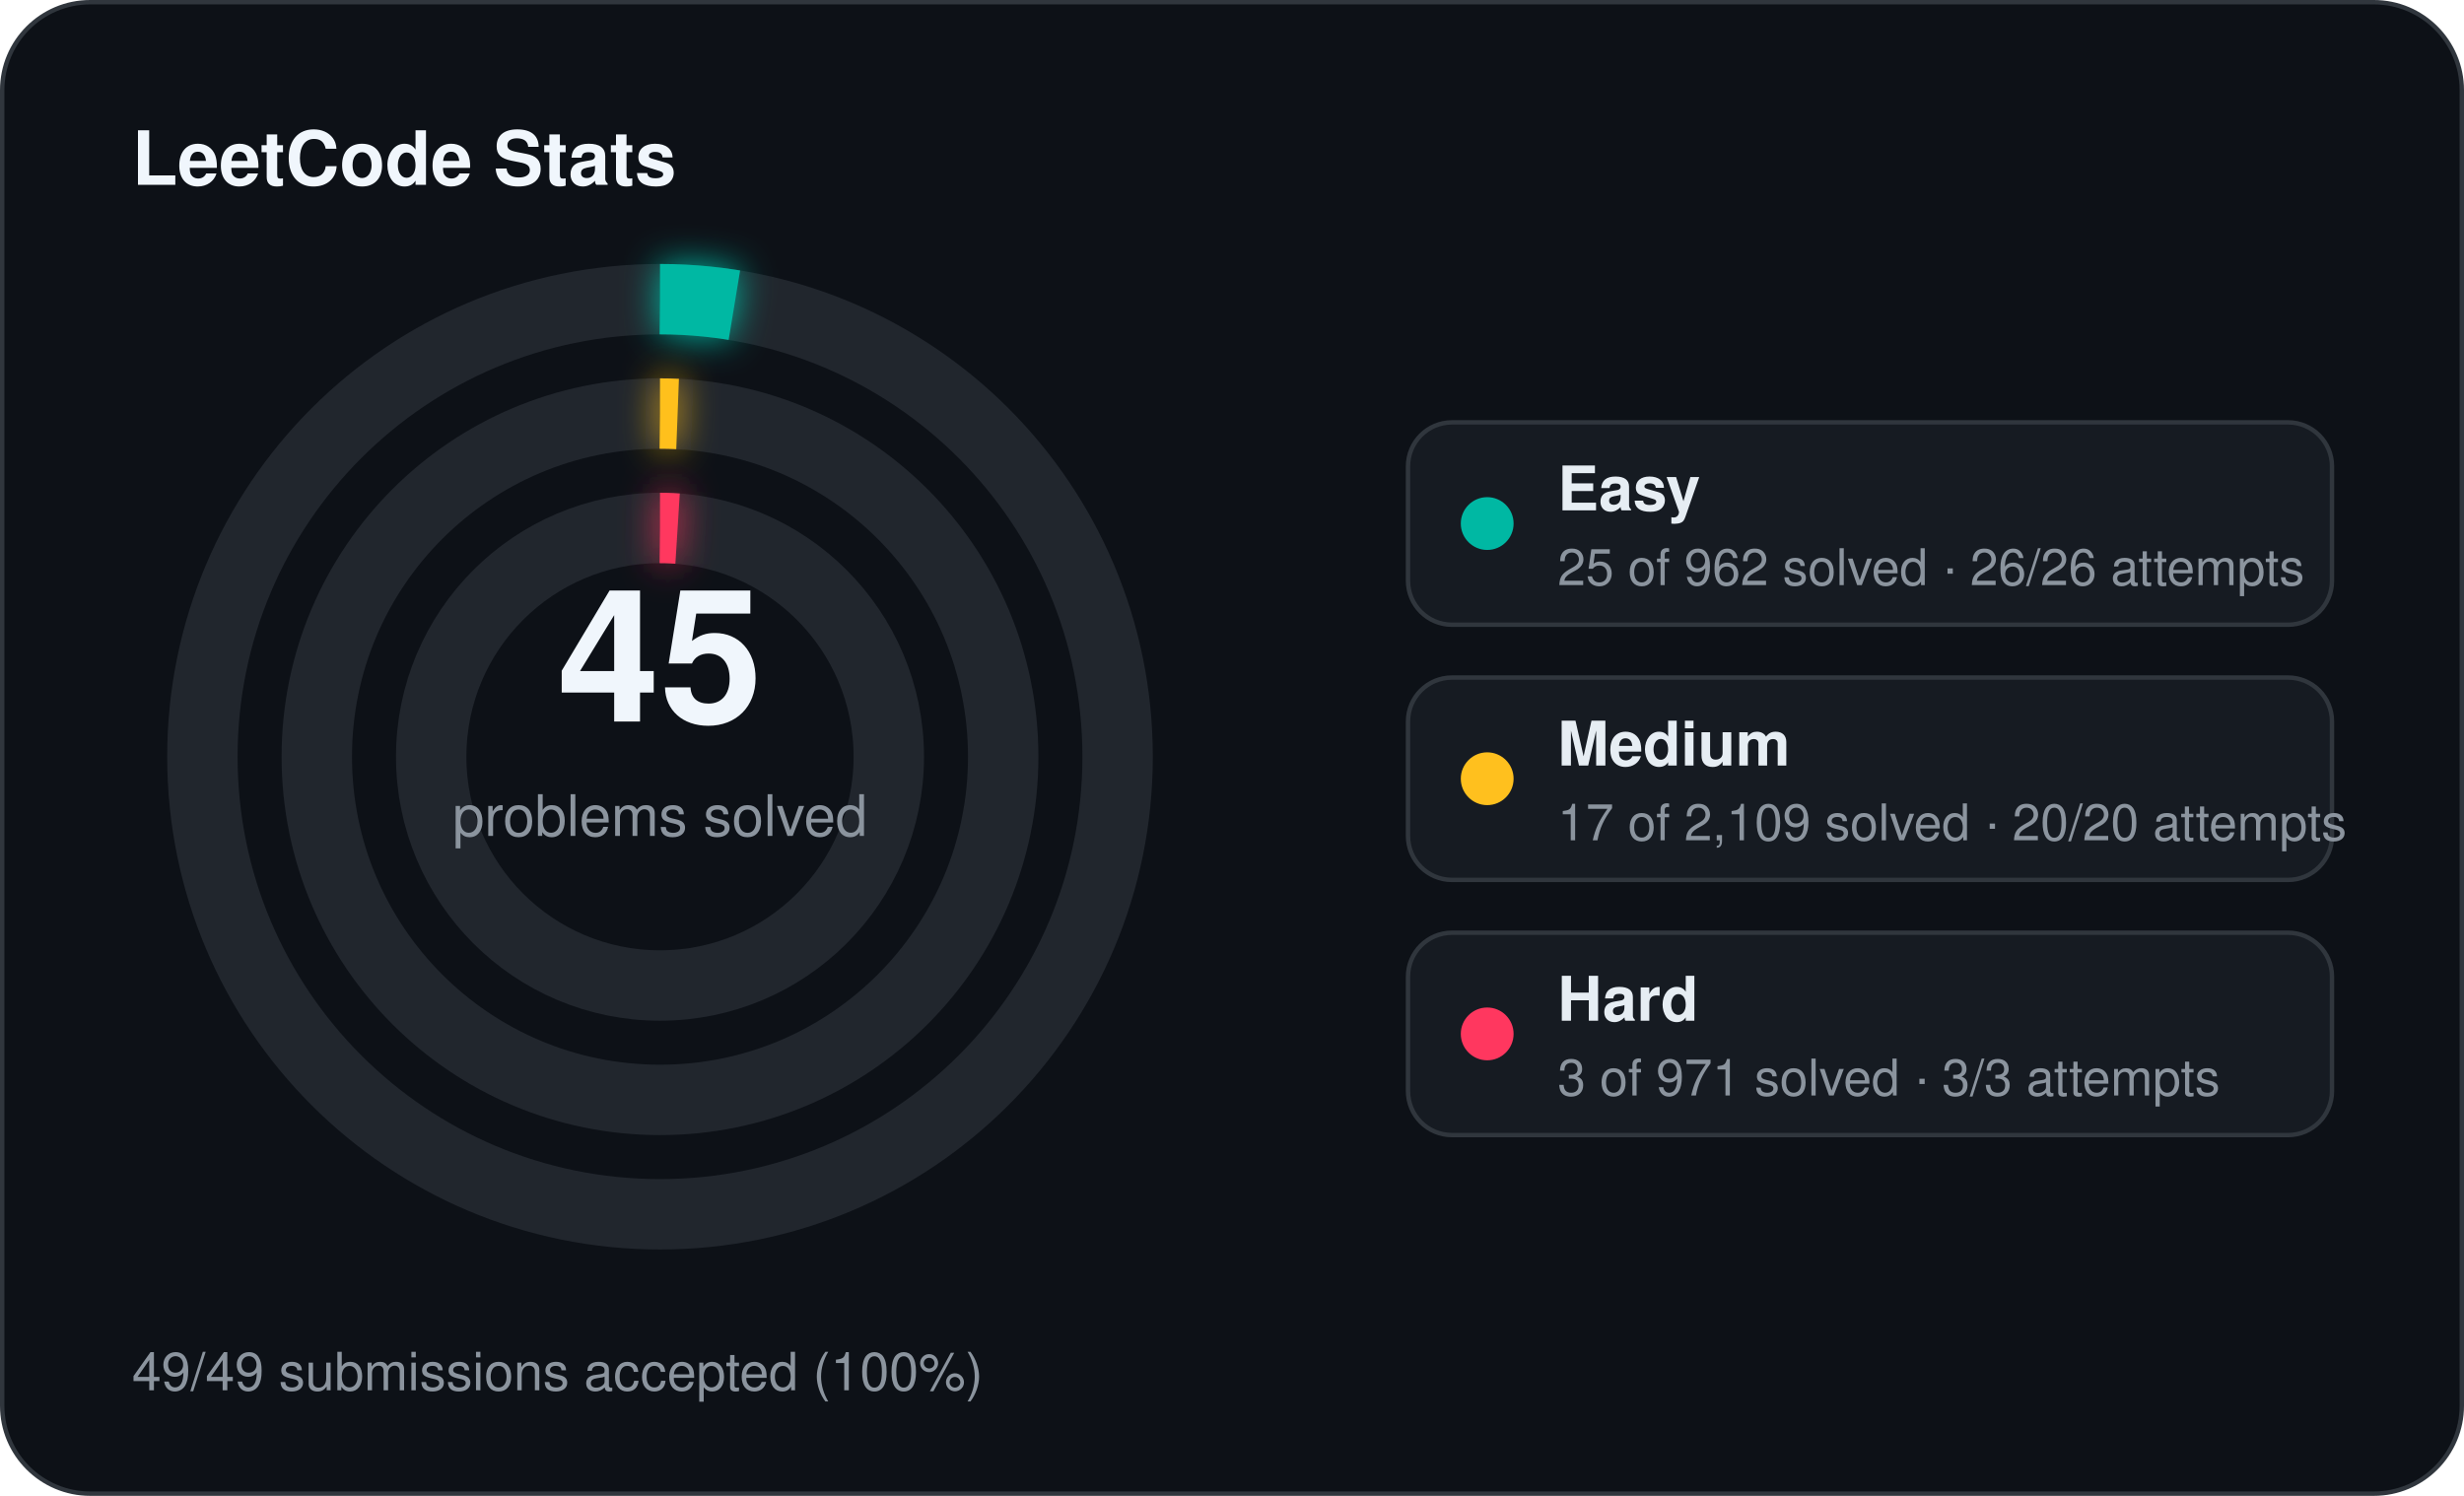
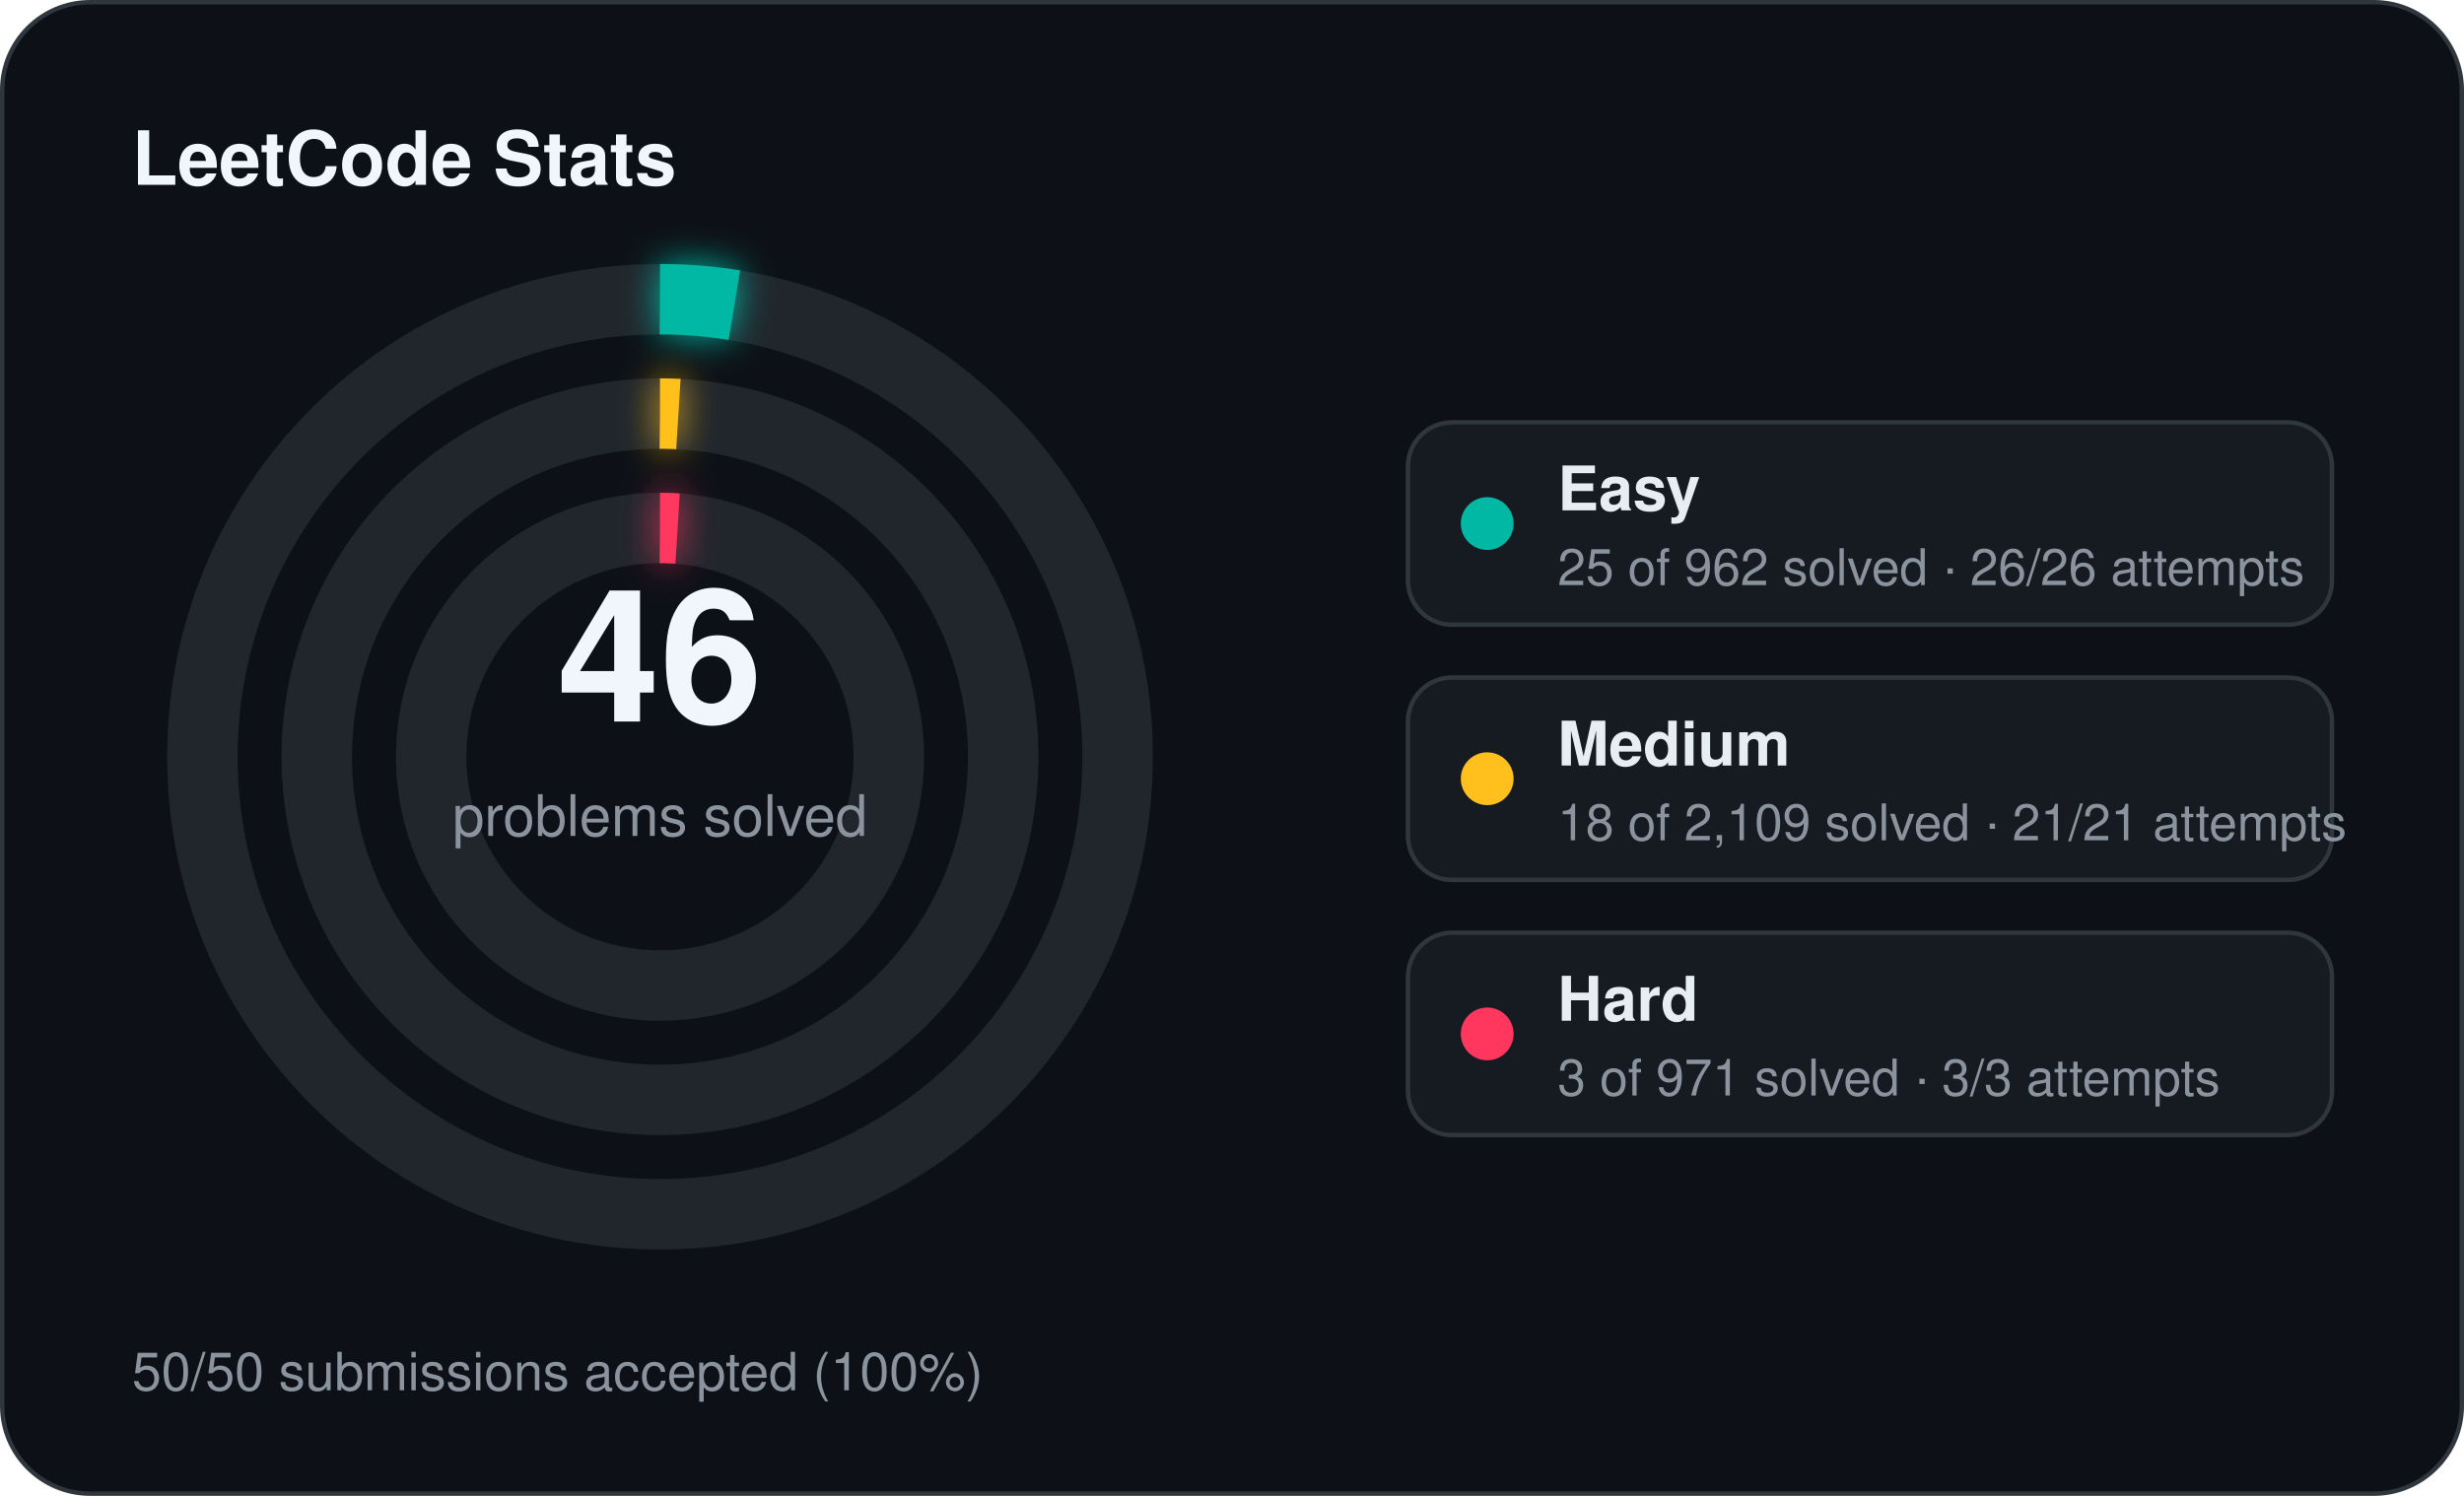
<svg xmlns="http://www.w3.org/2000/svg" width="560" height="340" viewBox="0 0 560 340">
  <defs>
    <filter id="stats-glow" x="-60%" y="-60%" width="220%" height="220%">
      <feGaussianBlur stdDeviation="4" result="blur" />
      <feMerge>
        <feMergeNode in="blur" />
        <feMergeNode in="SourceGraphic" />
      </feMerge>
    </filter>
  </defs>
  <rect x="0.5" y="0.5" width="559" height="339" rx="20" fill="#0d1117" stroke="#30363d" stroke-width="1" />
  <text x="30" y="42" fill="#f0f6fc" font-family="Segoe UI, Helvetica, Arial, sans-serif" font-size="17" font-weight="700">LeetCode Stats</text>
  <circle cx="150" cy="172" r="104" fill="none" stroke="#21262d" stroke-width="16" />
  <circle cx="150" cy="172" r="104" fill="none" stroke="#00b8a3" stroke-width="16" stroke-linecap="butt" stroke-dasharray="16.98 653.45" transform="rotate(-90 150 172)" filter="url(#stats-glow)" />
  <circle cx="150" cy="172" r="78" fill="none" stroke="#21262d" stroke-width="16" />
-   <circle cx="150" cy="172" r="78" fill="none" stroke="#ffc01e" stroke-width="16" stroke-linecap="butt" stroke-dasharray="4.00 490.09" transform="rotate(-90 150 172)" filter="url(#stats-glow)" />
+   <circle cx="150" cy="172" r="78" fill="none" stroke="#ffc01e" stroke-width="16" stroke-linecap="butt" stroke-dasharray="4.18 490.09" transform="rotate(-90 150 172)" filter="url(#stats-glow)" />
  <circle cx="150" cy="172" r="52" fill="none" stroke="#21262d" stroke-width="16" />
  <circle cx="150" cy="172" r="52" fill="none" stroke="#ff375f" stroke-width="16" stroke-linecap="butt" stroke-dasharray="4.00 326.73" transform="rotate(-90 150 172)" filter="url(#stats-glow)" />
-   <text x="150" y="164" text-anchor="middle" fill="#f0f6fc" font-family="Segoe UI, Helvetica, Arial, sans-serif" font-size="42" font-weight="700">45</text>
+   <text x="150" y="164" text-anchor="middle" fill="#f0f6fc" font-family="Segoe UI, Helvetica, Arial, sans-serif" font-size="42" font-weight="700">46</text>
  <text x="150" y="190" text-anchor="middle" fill="#8b949e" font-family="Segoe UI, Helvetica, Arial, sans-serif" font-size="13">problems solved</text>
  <rect x="320" y="96" width="210" height="46" rx="10" fill="#161b22" stroke="#30363d" stroke-width="1" />
  <circle cx="338" cy="119" r="6" fill="#00b8a3" />
  <text x="354" y="116" fill="#e6edf3" font-family="Segoe UI, Helvetica, Arial, sans-serif" font-size="14" font-weight="600">Easy</text>
  <text x="354" y="133" fill="#8b949e" font-family="Segoe UI, Helvetica, Arial, sans-serif" font-size="11.5">25 of 962 solved · 26/26 attempts</text>
  <rect x="320" y="154" width="210" height="46" rx="10" fill="#161b22" stroke="#30363d" stroke-width="1" />
  <circle cx="338" cy="177" r="6" fill="#ffc01e" />
  <text x="354" y="174" fill="#e6edf3" font-family="Segoe UI, Helvetica, Arial, sans-serif" font-size="14" font-weight="600">Medium</text>
-   <text x="354" y="191" fill="#8b949e" font-family="Segoe UI, Helvetica, Arial, sans-serif" font-size="11.5">17 of 2,109 solved · 20/20 attempts</text>
+   <text x="354" y="191" fill="#8b949e" font-family="Segoe UI, Helvetica, Arial, sans-serif" font-size="11.5">18 of 2,109 solved · 21/21 attempts</text>
  <rect x="320" y="212" width="210" height="46" rx="10" fill="#161b22" stroke="#30363d" stroke-width="1" />
  <circle cx="338" cy="235" r="6" fill="#ff375f" />
  <text x="354" y="232" fill="#e6edf3" font-family="Segoe UI, Helvetica, Arial, sans-serif" font-size="14" font-weight="600">Hard</text>
  <text x="354" y="249" fill="#8b949e" font-family="Segoe UI, Helvetica, Arial, sans-serif" font-size="11.5">3 of 971 solved · 3/3 attempts</text>
-   <text x="30" y="316" fill="#8b949e" font-family="Segoe UI, Helvetica, Arial, sans-serif" font-size="12">49/49 submissions accepted (100%)</text>
+   <text x="30" y="316" fill="#8b949e" font-family="Segoe UI, Helvetica, Arial, sans-serif" font-size="12">50/50 submissions accepted (100%)</text>
</svg>
